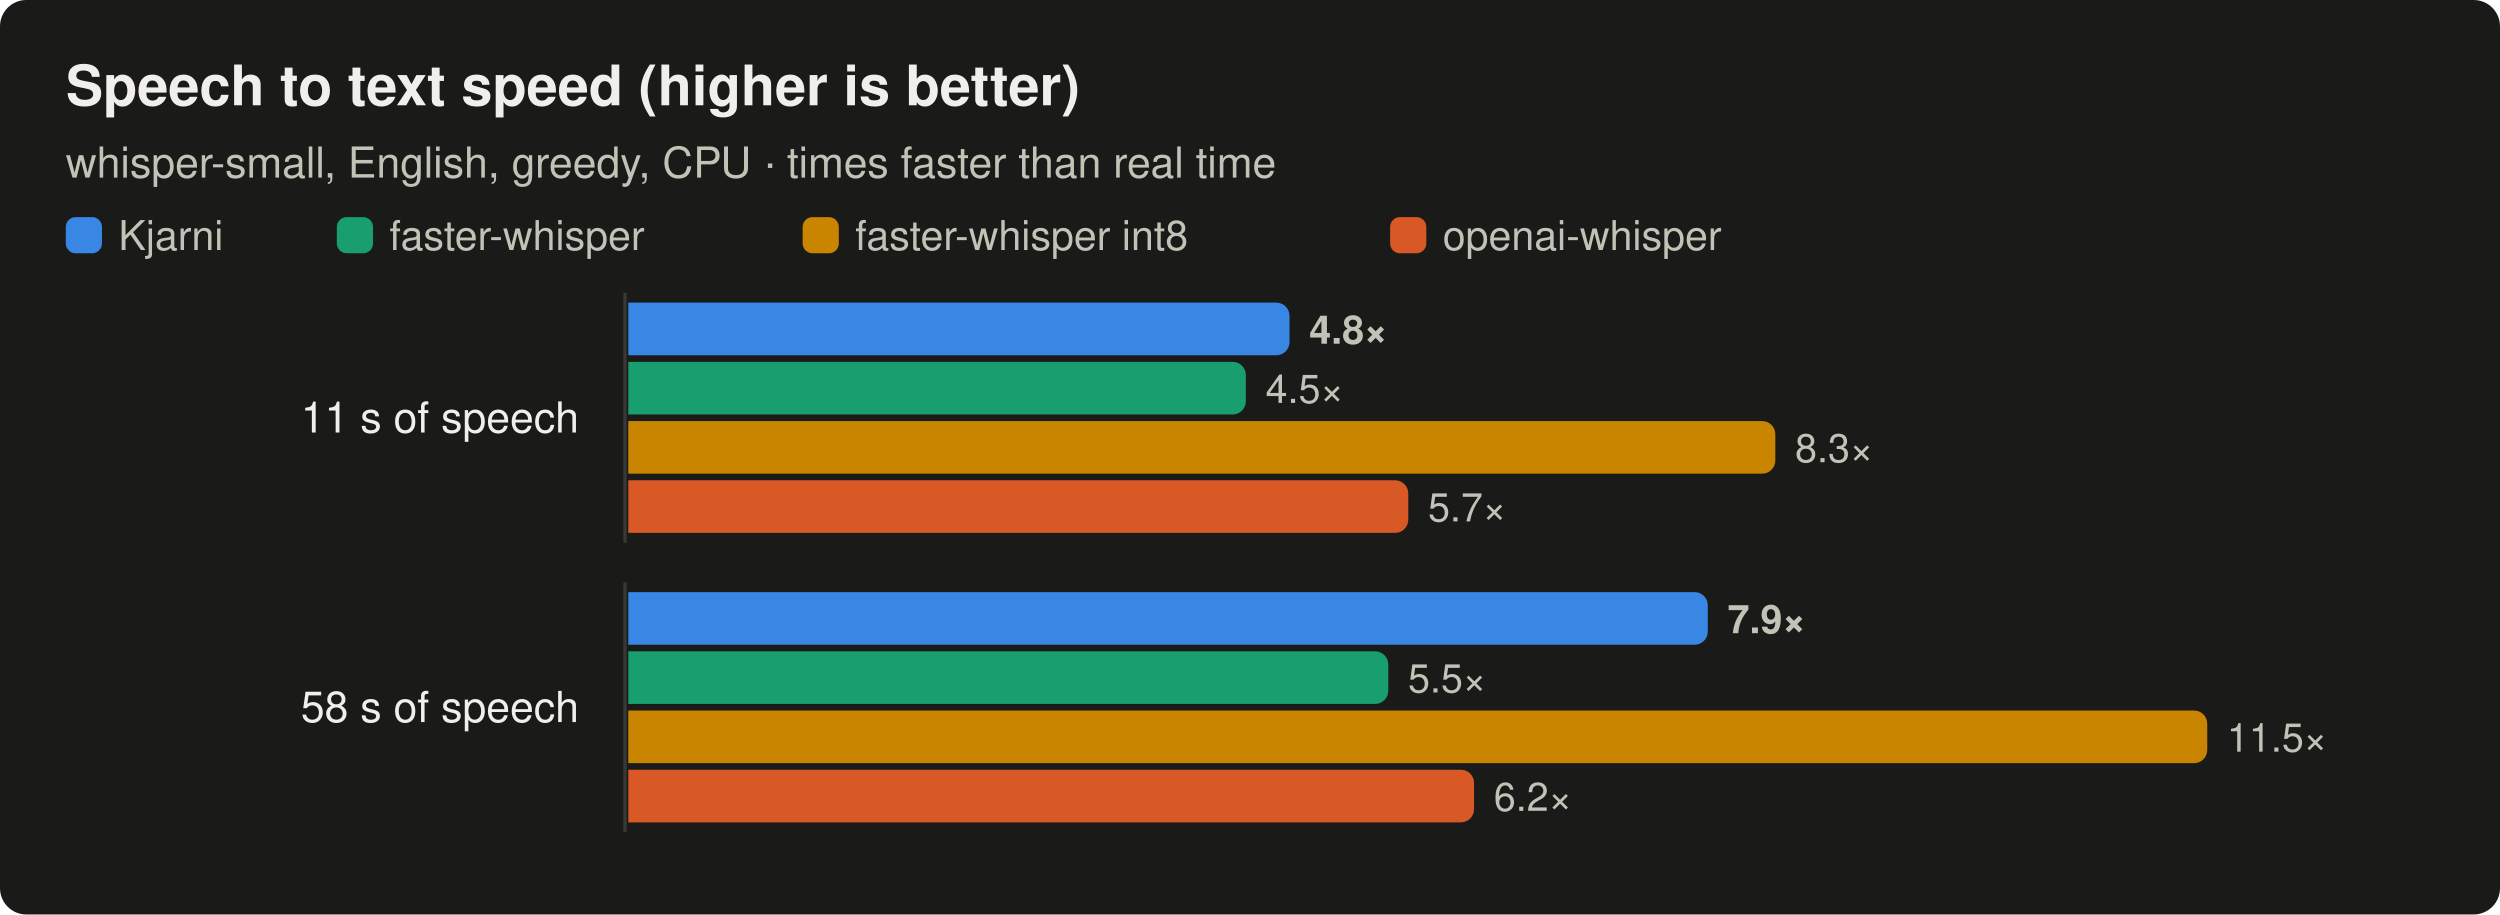
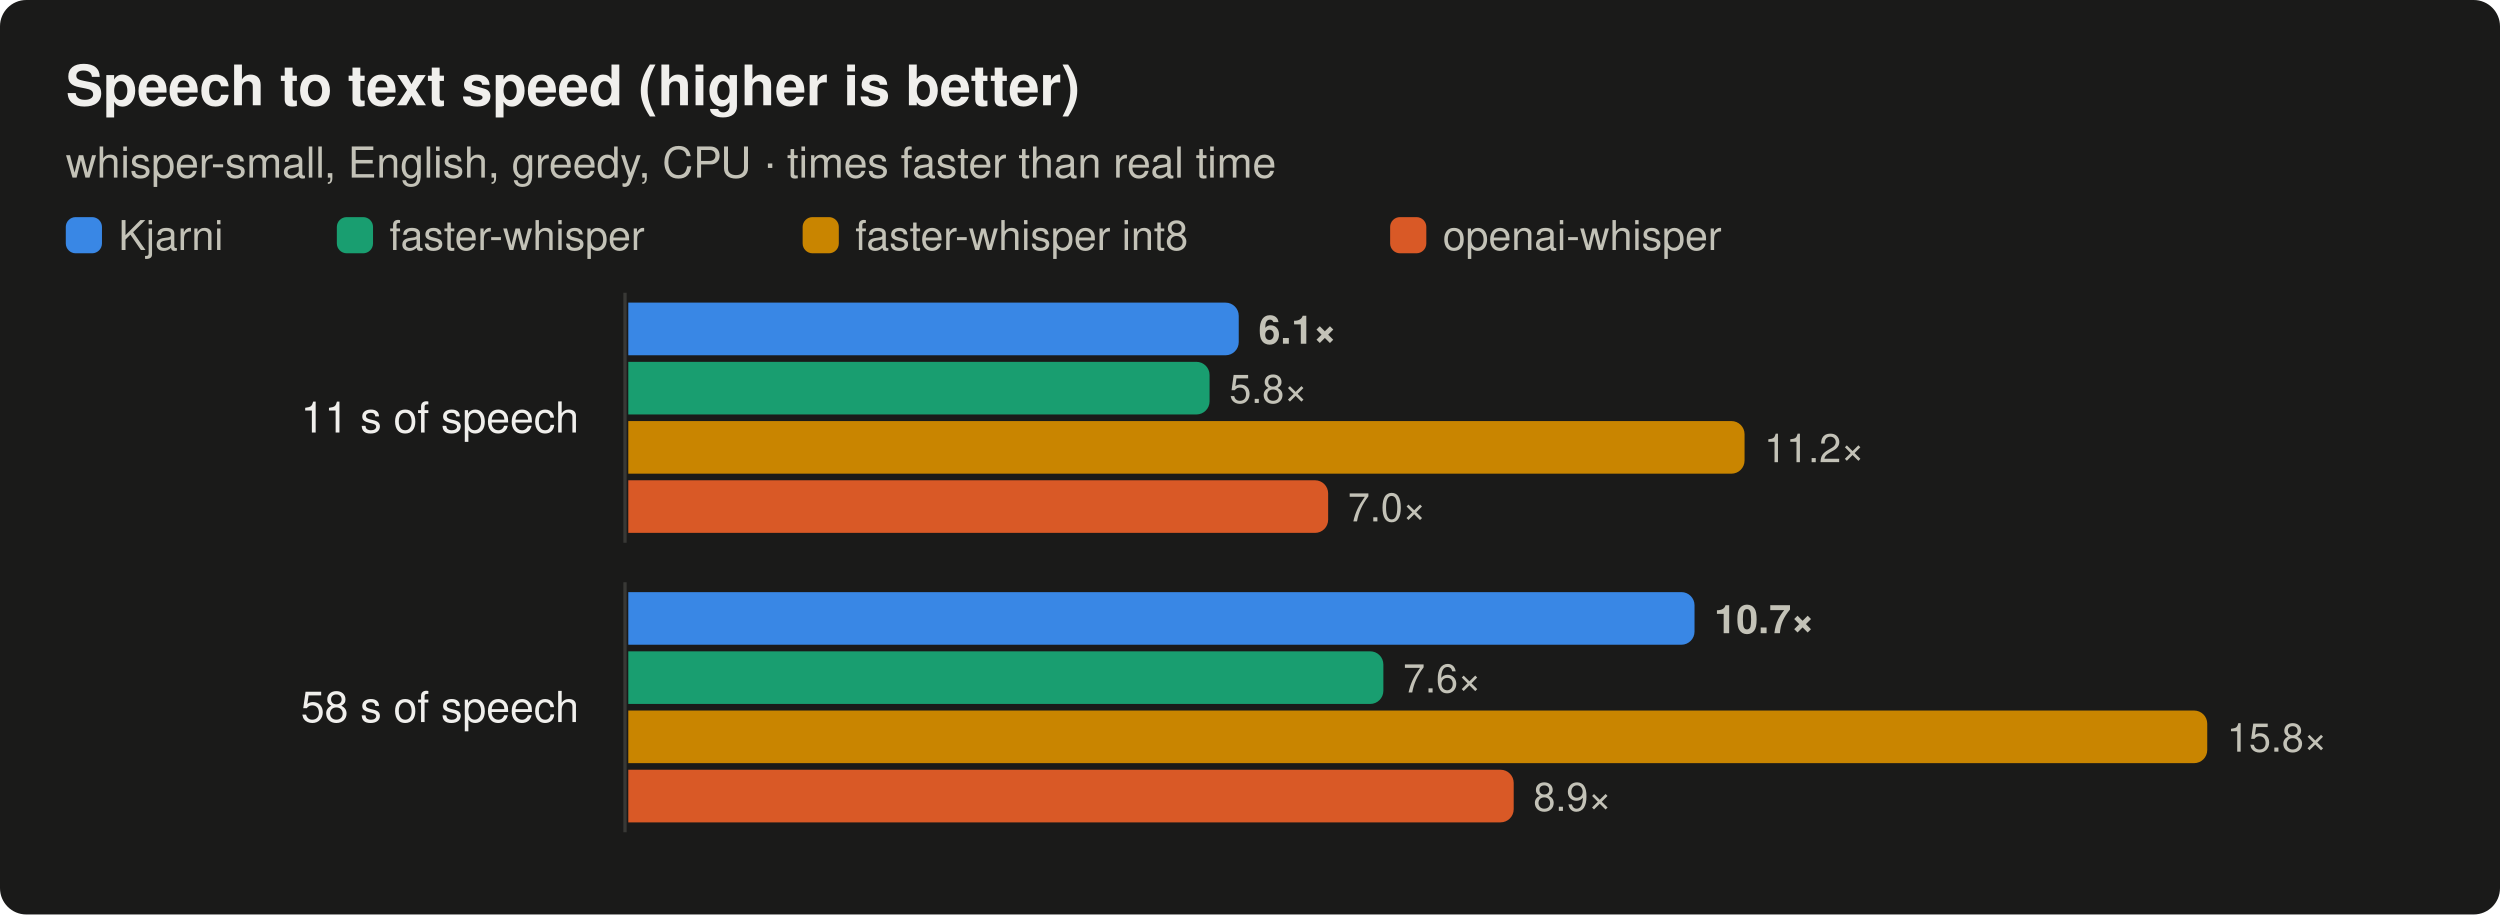
<svg xmlns="http://www.w3.org/2000/svg" width="760" height="278" viewBox="0 0 760 278" font-family="-apple-system, BlinkMacSystemFont, 'Segoe UI', Helvetica, Arial, sans-serif" role="img" aria-label="Speech to text speed (higher is better)">
  <rect width="760" height="278" rx="8" fill="#1a1a19" />
  <text x="20" y="32" font-size="17" font-weight="600" fill="#f0efec">Speech to text speed (higher is better)</text>
  <text x="20" y="54" font-size="13" fill="#c3c2b7">whisper-small, English, greedy, CPU · times faster than real time</text>
  <rect x="20" y="66" width="11" height="11" rx="3" fill="#3987e5" />
  <text x="36" y="76" font-size="12.5" fill="#c3c2b7">Kjarni</text>
  <rect x="102.4" y="66" width="11" height="11" rx="3" fill="#199e70" />
  <text x="118.4" y="76" font-size="12.5" fill="#c3c2b7">faster-whisper</text>
  <rect x="244" y="66" width="11" height="11" rx="3" fill="#c98500" />
  <text x="260.0" y="76" font-size="12.5" fill="#c3c2b7">faster-whisper int8</text>
  <rect x="422.6" y="66" width="11" height="11" rx="3" fill="#d95926" />
  <text x="438.6" y="76" font-size="12.5" fill="#c3c2b7">openai-whisper</text>
  <text x="176" y="131.5" text-anchor="end" font-size="13" fill="#f0efec">11 s of speech</text>
  <line x1="190" y1="89" x2="190" y2="165" stroke="#383835" stroke-width="1" />
-   <path d="M191,92 h197.011 a4,4 0 0 1 4,4 v8 a4,4 0 0 1 -4,4 h-197.011 z" fill="#3987e5" />
-   <text x="398.011" y="104.5" font-size="12" fill="#c3c2b7" font-weight="600">4.8×</text>
-   <path d="M191,110 h183.737 a4,4 0 0 1 4,4 v8 a4,4 0 0 1 -4,4 h-183.737 z" fill="#199e70" />
-   <text x="384.737" y="122.5" font-size="12" fill="#c3c2b7">4.5×</text>
-   <path d="M191,128 h344.694 a4,4 0 0 1 4,4 v8 a4,4 0 0 1 -4,4 h-344.694 z" fill="#c98500" />
-   <text x="545.694" y="140.5" font-size="12" fill="#c3c2b7">8.3×</text>
-   <path d="M191,146 h233.116 a4,4 0 0 1 4,4 v8 a4,4 0 0 1 -4,4 h-233.116 z" fill="#d95926" />
-   <text x="434.116" y="158.5" font-size="12" fill="#c3c2b7">5.7×</text>
+   <path d="M191,92 h181.577 a4,4 0 0 1 4,4 v8 a4,4 0 0 1 -4,4 h-181.577 z" fill="#3987e5" />
+   <text x="382.577" y="104.5" font-size="12" fill="#c3c2b7" font-weight="600">6.1×</text>
+   <path d="M191,110 h172.71 a4,4 0 0 1 4,4 v8 a4,4 0 0 1 -4,4 h-172.71 z" fill="#199e70" />
+   <text x="373.71" y="122.5" font-size="12" fill="#c3c2b7">5.8×</text>
+   <path d="M191,128 h335.346 a4,4 0 0 1 4,4 v8 a4,4 0 0 1 -4,4 h-335.346 z" fill="#c98500" />
+   <text x="536.346" y="140.5" font-size="12" fill="#c3c2b7">11.2×</text>
+   <path d="M191,146 h208.757 a4,4 0 0 1 4,4 v8 a4,4 0 0 1 -4,4 h-208.757 z" fill="#d95926" />
+   <text x="409.757" y="158.5" font-size="12" fill="#c3c2b7">7.0×</text>
  <text x="176" y="219.5" text-anchor="end" font-size="13" fill="#f0efec">58 s of speech</text>
  <line x1="190" y1="177" x2="190" y2="253" stroke="#383835" stroke-width="1" />
-   <path d="M191,180 h324.168 a4,4 0 0 1 4,4 v8 a4,4 0 0 1 -4,4 h-324.168 z" fill="#3987e5" />
-   <text x="525.168" y="192.5" font-size="12" fill="#c3c2b7" font-weight="600">7.9×</text>
-   <path d="M191,198 h227.037 a4,4 0 0 1 4,4 v8 a4,4 0 0 1 -4,4 h-227.037 z" fill="#199e70" />
-   <text x="428.037" y="210.5" font-size="12" fill="#c3c2b7">5.5×</text>
-   <path d="M191,216 h476.0 a4,4 0 0 1 4,4 v8 a4,4 0 0 1 -4,4 h-476.0 z" fill="#c98500" />
-   <text x="677.0" y="228.5" font-size="12" fill="#c3c2b7">11.5×</text>
-   <path d="M191,234 h253.114 a4,4 0 0 1 4,4 v8 a4,4 0 0 1 -4,4 h-253.114 z" fill="#d95926" />
-   <text x="454.114" y="246.5" font-size="12" fill="#c3c2b7">6.2×</text>
+   <path d="M191,180 h320.137 a4,4 0 0 1 4,4 v8 a4,4 0 0 1 -4,4 h-320.137 z" fill="#3987e5" />
+   <text x="521.137" y="192.5" font-size="12" fill="#c3c2b7" font-weight="600">10.7×</text>
+   <path d="M191,198 h225.543 a4,4 0 0 1 4,4 v8 a4,4 0 0 1 -4,4 h-225.543 z" fill="#199e70" />
+   <text x="426.543" y="210.5" font-size="12" fill="#c3c2b7">7.6×</text>
+   <path d="M191,216 h476 a4,4 0 0 1 4,4 v8 a4,4 0 0 1 -4,4 h-476 z" fill="#c98500" />
+   <text x="677.0" y="228.5" font-size="12" fill="#c3c2b7">15.8×</text>
+   <path d="M191,234 h265.164 a4,4 0 0 1 4,4 v8 a4,4 0 0 1 -4,4 h-265.164 z" fill="#d95926" />
+   <text x="466.164" y="246.5" font-size="12" fill="#c3c2b7">8.9×</text>
</svg>
